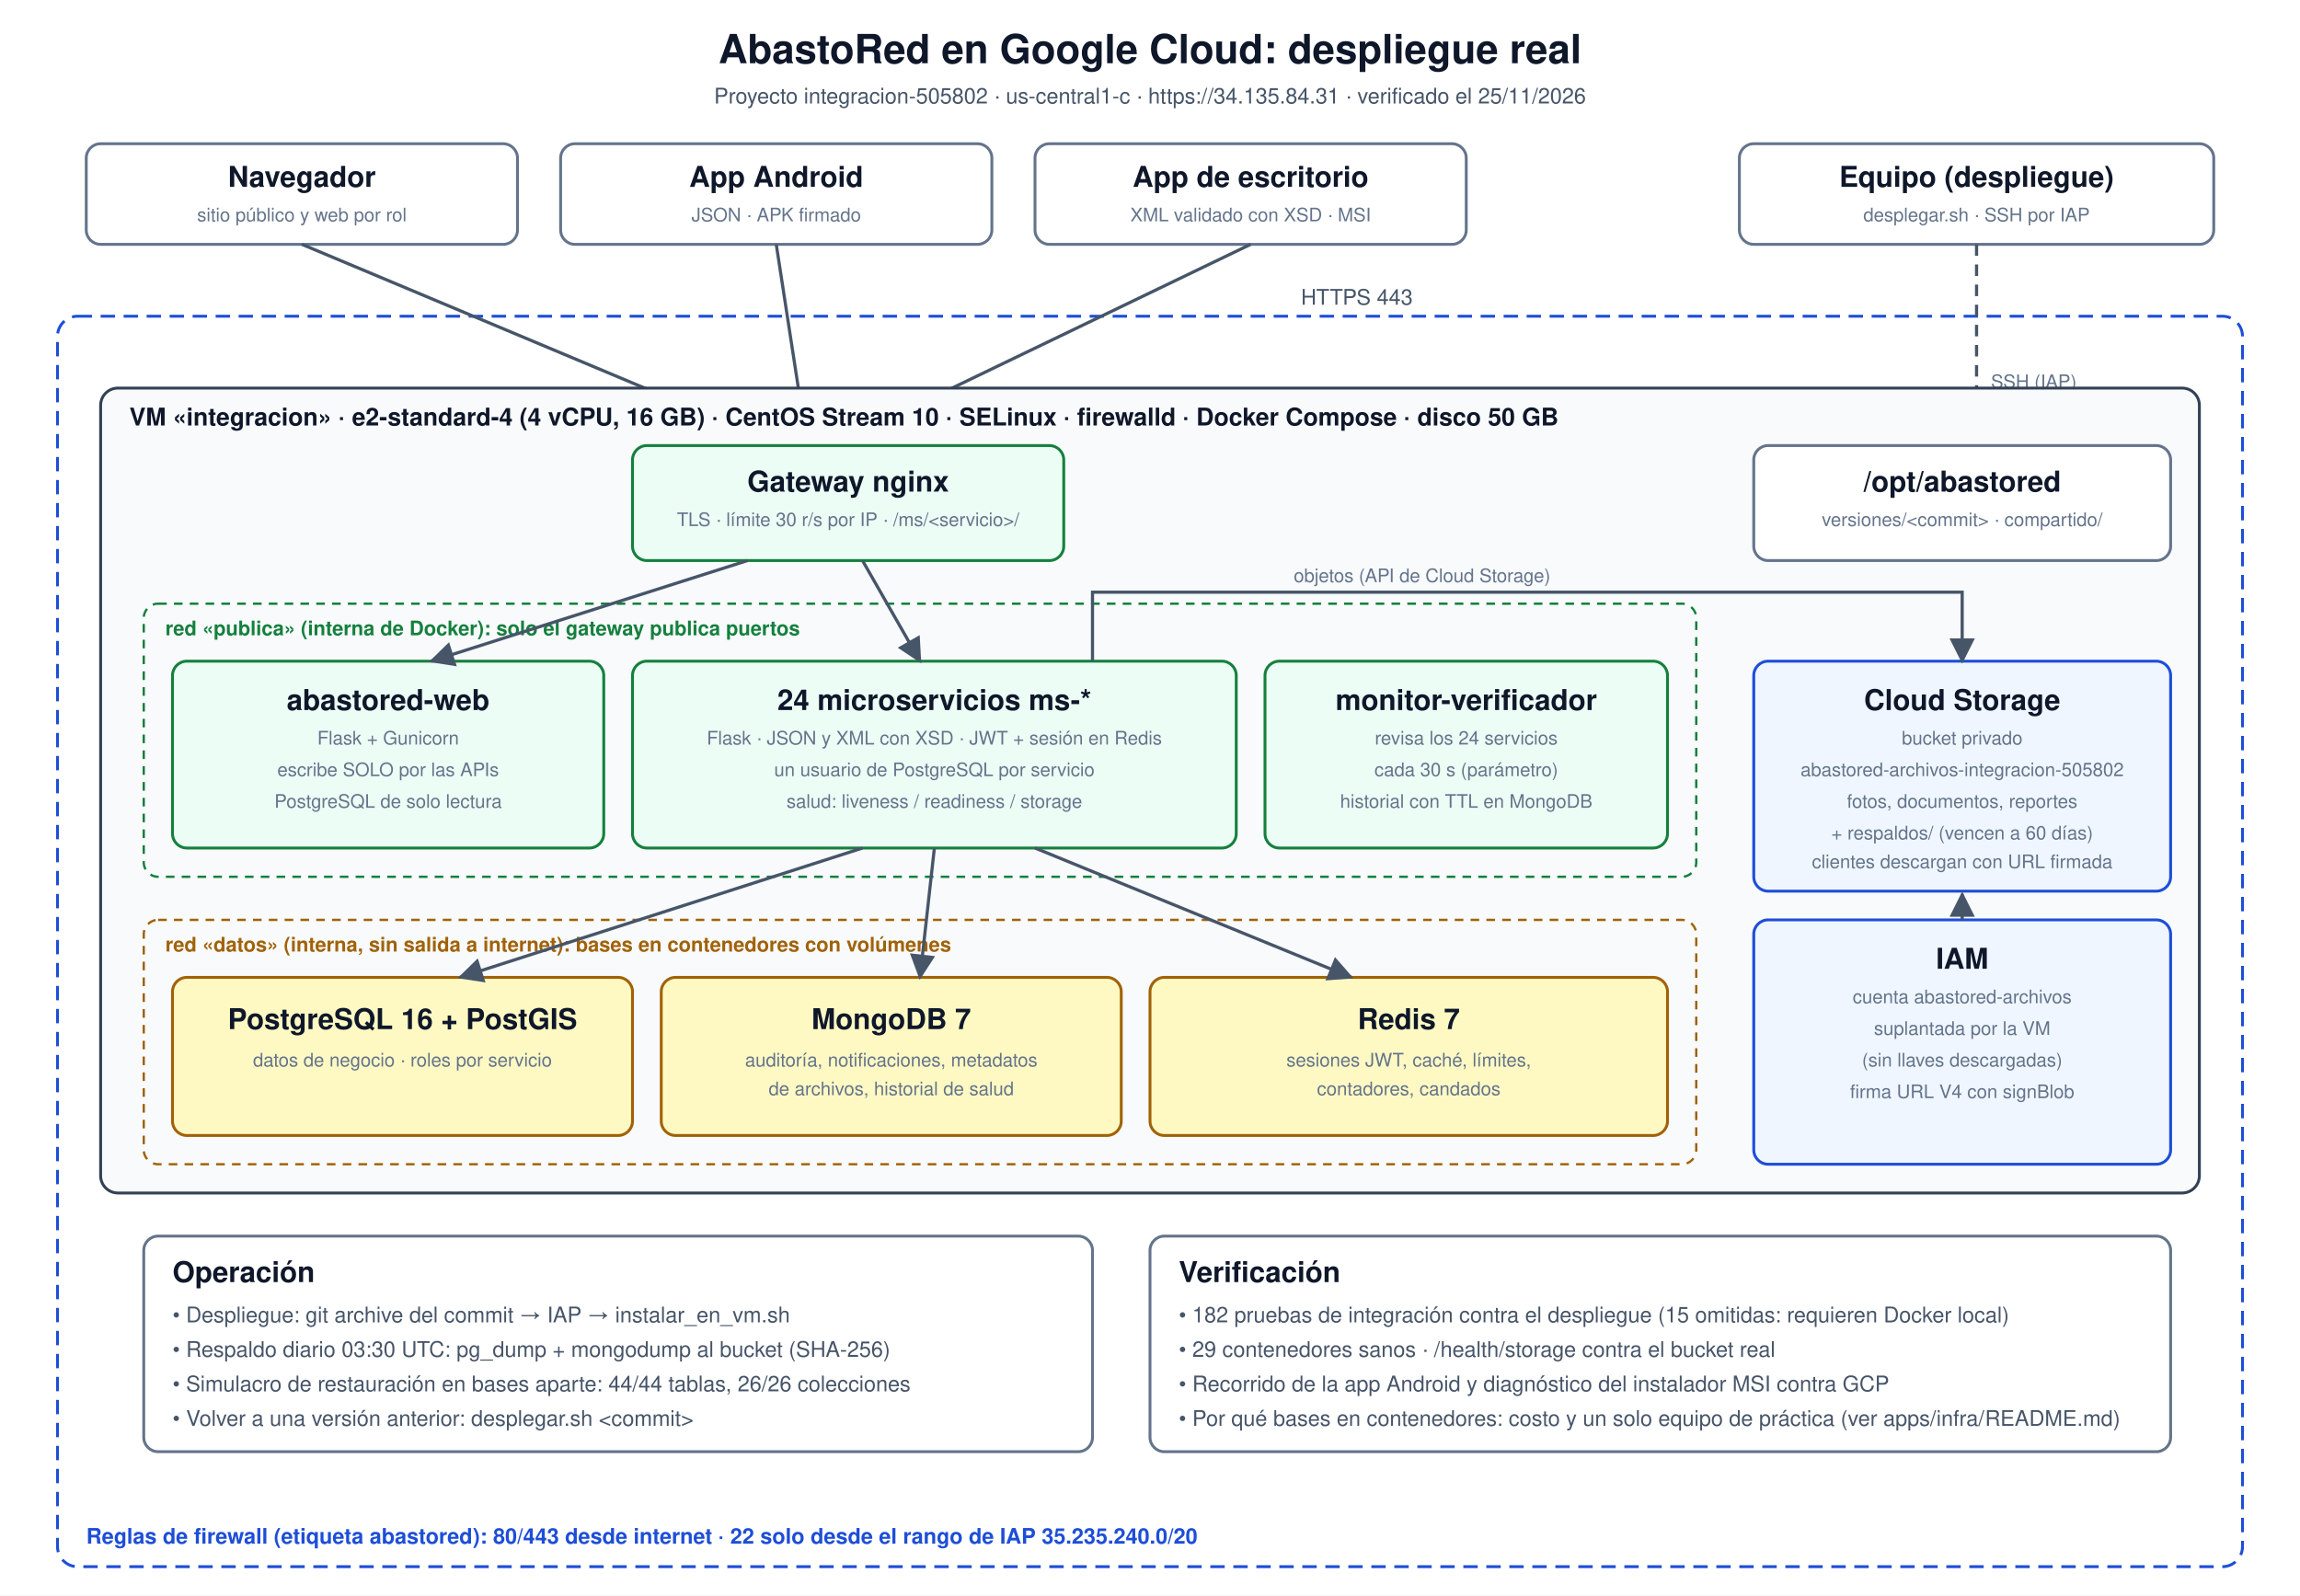
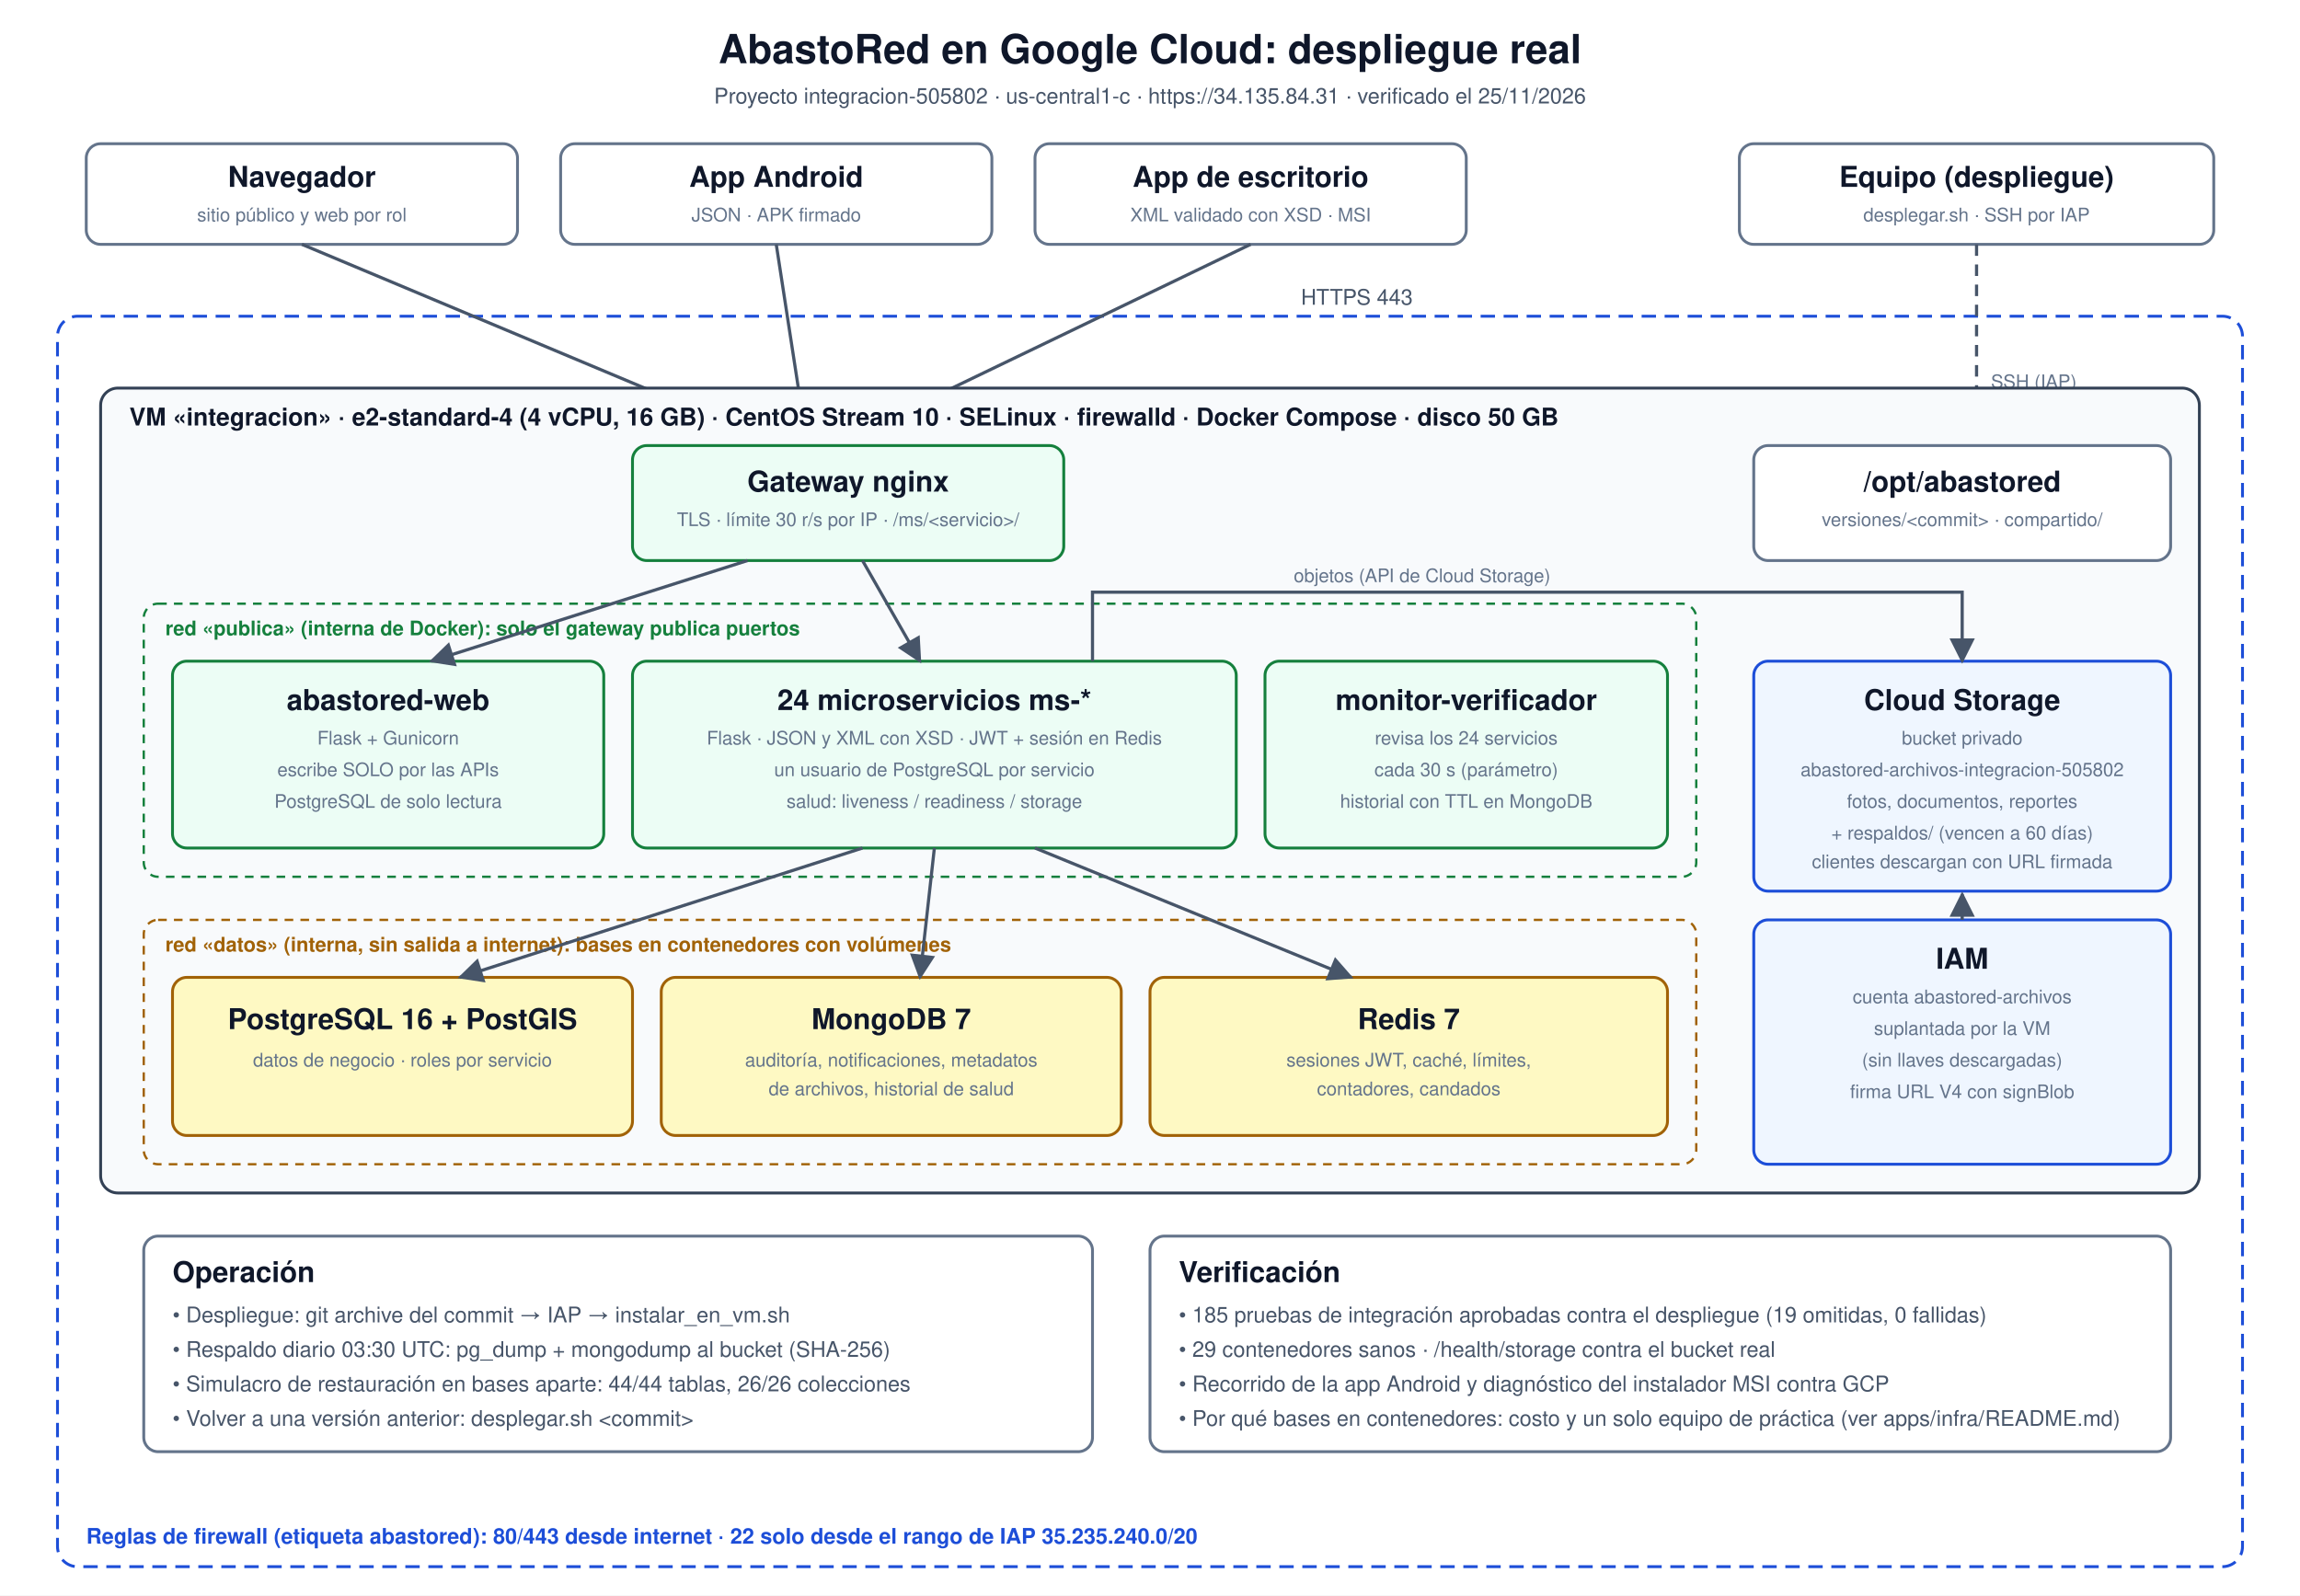
<svg xmlns="http://www.w3.org/2000/svg" width="1600" height="1110" viewBox="0 0 1600 1110" font-family="Segoe UI, Helvetica, Arial, sans-serif">
  <defs>
    <marker id="f" viewBox="0 0 10 10" refX="9" refY="5" markerWidth="8" markerHeight="8" orient="auto">
      <path d="M0,0 L10,5 L0,10 z" fill="#475569" />
    </marker>
    <style>
      .t { font-size: 20px; font-weight: 700; fill: #0f172a; }
      .s { font-size: 15px; fill: #475569; }
      .p { font-size: 13px; fill: #64748b; }
      .caja { fill: #fff; stroke: #64748b; stroke-width: 2; rx: 10; }
      .app { fill: #ecfdf5; stroke: #15803d; stroke-width: 2; rx: 10; }
      .dato { fill: #fef9c3; stroke: #a16207; stroke-width: 2; rx: 10; }
      .gcp { fill: #eff6ff; stroke: #1d4ed8; stroke-width: 2; rx: 10; }
      .linea { stroke: #475569; stroke-width: 2.2; fill: none; marker-end: url(#f); }
      .discontinua { stroke-dasharray: 8 6; }
    </style>
  </defs>
  <rect width="1600" height="1110" fill="#ffffff" />
  <text x="800" y="44" text-anchor="middle" font-size="28" font-weight="700" fill="#0f172a">AbastoRed en Google Cloud: despliegue real</text>
  <text x="800" y="72" text-anchor="middle" class="s">Proyecto integracion-505802 · us-central1-c · https://34.135.84.31 · verificado el 25/11/2026</text>
  <rect class="caja" x="60" y="100" width="300" height="70" />
  <text x="210" y="130" text-anchor="middle" class="t">Navegador</text>
  <text x="210" y="154" text-anchor="middle" class="p">sitio público y web por rol</text>
  <rect class="caja" x="390" y="100" width="300" height="70" />
  <text x="540" y="130" text-anchor="middle" class="t">App Android</text>
  <text x="540" y="154" text-anchor="middle" class="p">JSON · APK firmado</text>
  <rect class="caja" x="720" y="100" width="300" height="70" />
  <text x="870" y="130" text-anchor="middle" class="t">App de escritorio</text>
  <text x="870" y="154" text-anchor="middle" class="p">XML validado con XSD · MSI</text>
  <rect class="caja" x="1210" y="100" width="330" height="70" />
  <text x="1375" y="130" text-anchor="middle" class="t">Equipo (despliegue)</text>
  <text x="1375" y="154" text-anchor="middle" class="p">desplegar.sh · SSH por IAP</text>
  <rect x="40" y="220" width="1520" height="870" rx="14" fill="none" stroke="#1d4ed8" stroke-width="2" stroke-dasharray="10 6" />
  <text x="60" y="1074" font-size="15" font-weight="700" fill="#1d4ed8">Reglas de firewall (etiqueta abastored): 80/443 desde internet · 22 solo desde el rango de IAP 35.235.240.0/20</text>
  <path class="linea" d="M210,170 L520,300" />
  <path class="linea" d="M540,170 L560,300" />
  <path class="linea" d="M870,170 L600,300" />
  <text x="905" y="212" class="s">HTTPS 443</text>
  <path class="linea discontinua" d="M1375,170 L1375,300" />
  <text x="1385" y="270" class="p">SSH (IAP)</text>
  <rect x="70" y="270" width="1460" height="560" rx="12" fill="#f8fafc" stroke="#334155" stroke-width="2" />
  <text x="90" y="296" font-size="17" font-weight="700" fill="#0f172a">VM «integracion» · e2-standard-4 (4 vCPU, 16 GB) · CentOS Stream 10 · SELinux · firewalld · Docker Compose · disco 50 GB</text>
  <rect class="app" x="440" y="310" width="300" height="80" />
  <text x="590" y="342" text-anchor="middle" class="t">Gateway nginx</text>
  <text x="590" y="366" text-anchor="middle" class="p">TLS · límite 30 r/s por IP · /ms/&lt;servicio&gt;/</text>
  <rect class="caja" x="1220" y="310" width="290" height="80" />
  <text x="1365" y="342" text-anchor="middle" class="t">/opt/abastored</text>
  <text x="1365" y="366" text-anchor="middle" class="p">versiones/&lt;commit&gt; · compartido/</text>
  <rect x="100" y="420" width="1080" height="190" rx="10" fill="none" stroke="#15803d" stroke-width="1.6" stroke-dasharray="6 5" />
  <text x="115" y="442" font-size="14" font-weight="700" fill="#15803d">red «publica» (interna de Docker): solo el gateway publica puertos</text>
  <rect class="app" x="120" y="460" width="300" height="130" />
  <text x="270" y="494" text-anchor="middle" class="t">abastored-web</text>
  <text x="270" y="518" text-anchor="middle" class="p">Flask + Gunicorn</text>
  <text x="270" y="540" text-anchor="middle" class="p">escribe SOLO por las APIs</text>
  <text x="270" y="562" text-anchor="middle" class="p">PostgreSQL de solo lectura</text>
  <rect class="app" x="440" y="460" width="420" height="130" />
  <text x="650" y="494" text-anchor="middle" class="t">24 microservicios ms-*</text>
  <text x="650" y="518" text-anchor="middle" class="p">Flask · JSON y XML con XSD · JWT + sesión en Redis</text>
  <text x="650" y="540" text-anchor="middle" class="p">un usuario de PostgreSQL por servicio</text>
  <text x="650" y="562" text-anchor="middle" class="p">salud: liveness / readiness / storage</text>
  <rect class="app" x="880" y="460" width="280" height="130" />
  <text x="1020" y="494" text-anchor="middle" class="t">monitor-verificador</text>
  <text x="1020" y="518" text-anchor="middle" class="p">revisa los 24 servicios</text>
  <text x="1020" y="540" text-anchor="middle" class="p">cada 30 s (parámetro)</text>
  <text x="1020" y="562" text-anchor="middle" class="p">historial con TTL en MongoDB</text>
  <path class="linea" d="M520,390 L300,460" />
  <path class="linea" d="M600,390 L640,460" />
  <rect x="100" y="640" width="1080" height="170" rx="10" fill="none" stroke="#a16207" stroke-width="1.6" stroke-dasharray="6 5" />
  <text x="115" y="662" font-size="14" font-weight="700" fill="#a16207">red «datos» (interna, sin salida a internet): bases en contenedores con volúmenes</text>
  <rect class="dato" x="120" y="680" width="320" height="110" />
  <text x="280" y="716" text-anchor="middle" class="t">PostgreSQL 16 + PostGIS</text>
  <text x="280" y="742" text-anchor="middle" class="p">datos de negocio · roles por servicio</text>
  <rect class="dato" x="460" y="680" width="320" height="110" />
  <text x="620" y="716" text-anchor="middle" class="t">MongoDB 7</text>
  <text x="620" y="742" text-anchor="middle" class="p">auditoría, notificaciones, metadatos</text>
  <text x="620" y="762" text-anchor="middle" class="p">de archivos, historial de salud</text>
  <rect class="dato" x="800" y="680" width="360" height="110" />
  <text x="980" y="716" text-anchor="middle" class="t">Redis 7</text>
  <text x="980" y="742" text-anchor="middle" class="p">sesiones JWT, caché, límites,</text>
  <text x="980" y="762" text-anchor="middle" class="p">contadores, candados</text>
  <path class="linea" d="M600,590 L320,680" />
  <path class="linea" d="M650,590 L640,680" />
  <path class="linea" d="M720,590 L940,680" />
  <rect class="gcp" x="1220" y="460" width="290" height="160" />
  <text x="1365" y="494" text-anchor="middle" class="t">Cloud Storage</text>
  <text x="1365" y="518" text-anchor="middle" class="p">bucket privado</text>
  <text x="1365" y="540" text-anchor="middle" class="p">abastored-archivos-integracion-505802</text>
  <text x="1365" y="562" text-anchor="middle" class="p">fotos, documentos, reportes</text>
  <text x="1365" y="584" text-anchor="middle" class="p">+ respaldos/ (vencen a 60 días)</text>
  <text x="1365" y="604" text-anchor="middle" class="p">clientes descargan con URL firmada</text>
  <rect class="gcp" x="1220" y="640" width="290" height="170" />
  <text x="1365" y="674" text-anchor="middle" class="t">IAM</text>
  <text x="1365" y="698" text-anchor="middle" class="p">cuenta abastored-archivos</text>
  <text x="1365" y="720" text-anchor="middle" class="p">suplantada por la VM</text>
  <text x="1365" y="742" text-anchor="middle" class="p">(sin llaves descargadas)</text>
  <text x="1365" y="764" text-anchor="middle" class="p">firma URL V4 con signBlob</text>
  <path class="linea" d="M760,460 L760,412 L1365,412 L1365,460" />
  <text x="900" y="405" class="p">objetos (API de Cloud Storage)</text>
  <path class="linea discontinua" d="M1365,640 L1365,622" />
  <rect class="caja" x="100" y="860" width="660" height="150" />
  <text x="120" y="892" class="t">Operación</text>
  <text x="120" y="920" class="s">• Despliegue: git archive del commit → IAP → instalar_en_vm.sh</text>
  <text x="120" y="944" class="s">• Respaldo diario 03:30 UTC: pg_dump + mongodump al bucket (SHA-256)</text>
  <text x="120" y="968" class="s">• Simulacro de restauración en bases aparte: 44/44 tablas, 26/26 colecciones</text>
  <text x="120" y="992" class="s">• Volver a una versión anterior: desplegar.sh &lt;commit&gt;</text>
  <rect class="caja" x="800" y="860" width="710" height="150" />
  <text x="820" y="892" class="t">Verificación</text>
-   <text x="820" y="920" class="s">• 182 pruebas de integración contra el despliegue (15 omitidas: requieren Docker local)</text>
+   <text x="820" y="920" class="s">• 185 pruebas de integración aprobadas contra el despliegue (19 omitidas, 0 fallidas)</text>
  <text x="820" y="944" class="s">• 29 contenedores sanos · /health/storage contra el bucket real</text>
  <text x="820" y="968" class="s">• Recorrido de la app Android y diagnóstico del instalador MSI contra GCP</text>
  <text x="820" y="992" class="s">• Por qué bases en contenedores: costo y un solo equipo de práctica (ver apps/infra/README.md)</text>
</svg>
